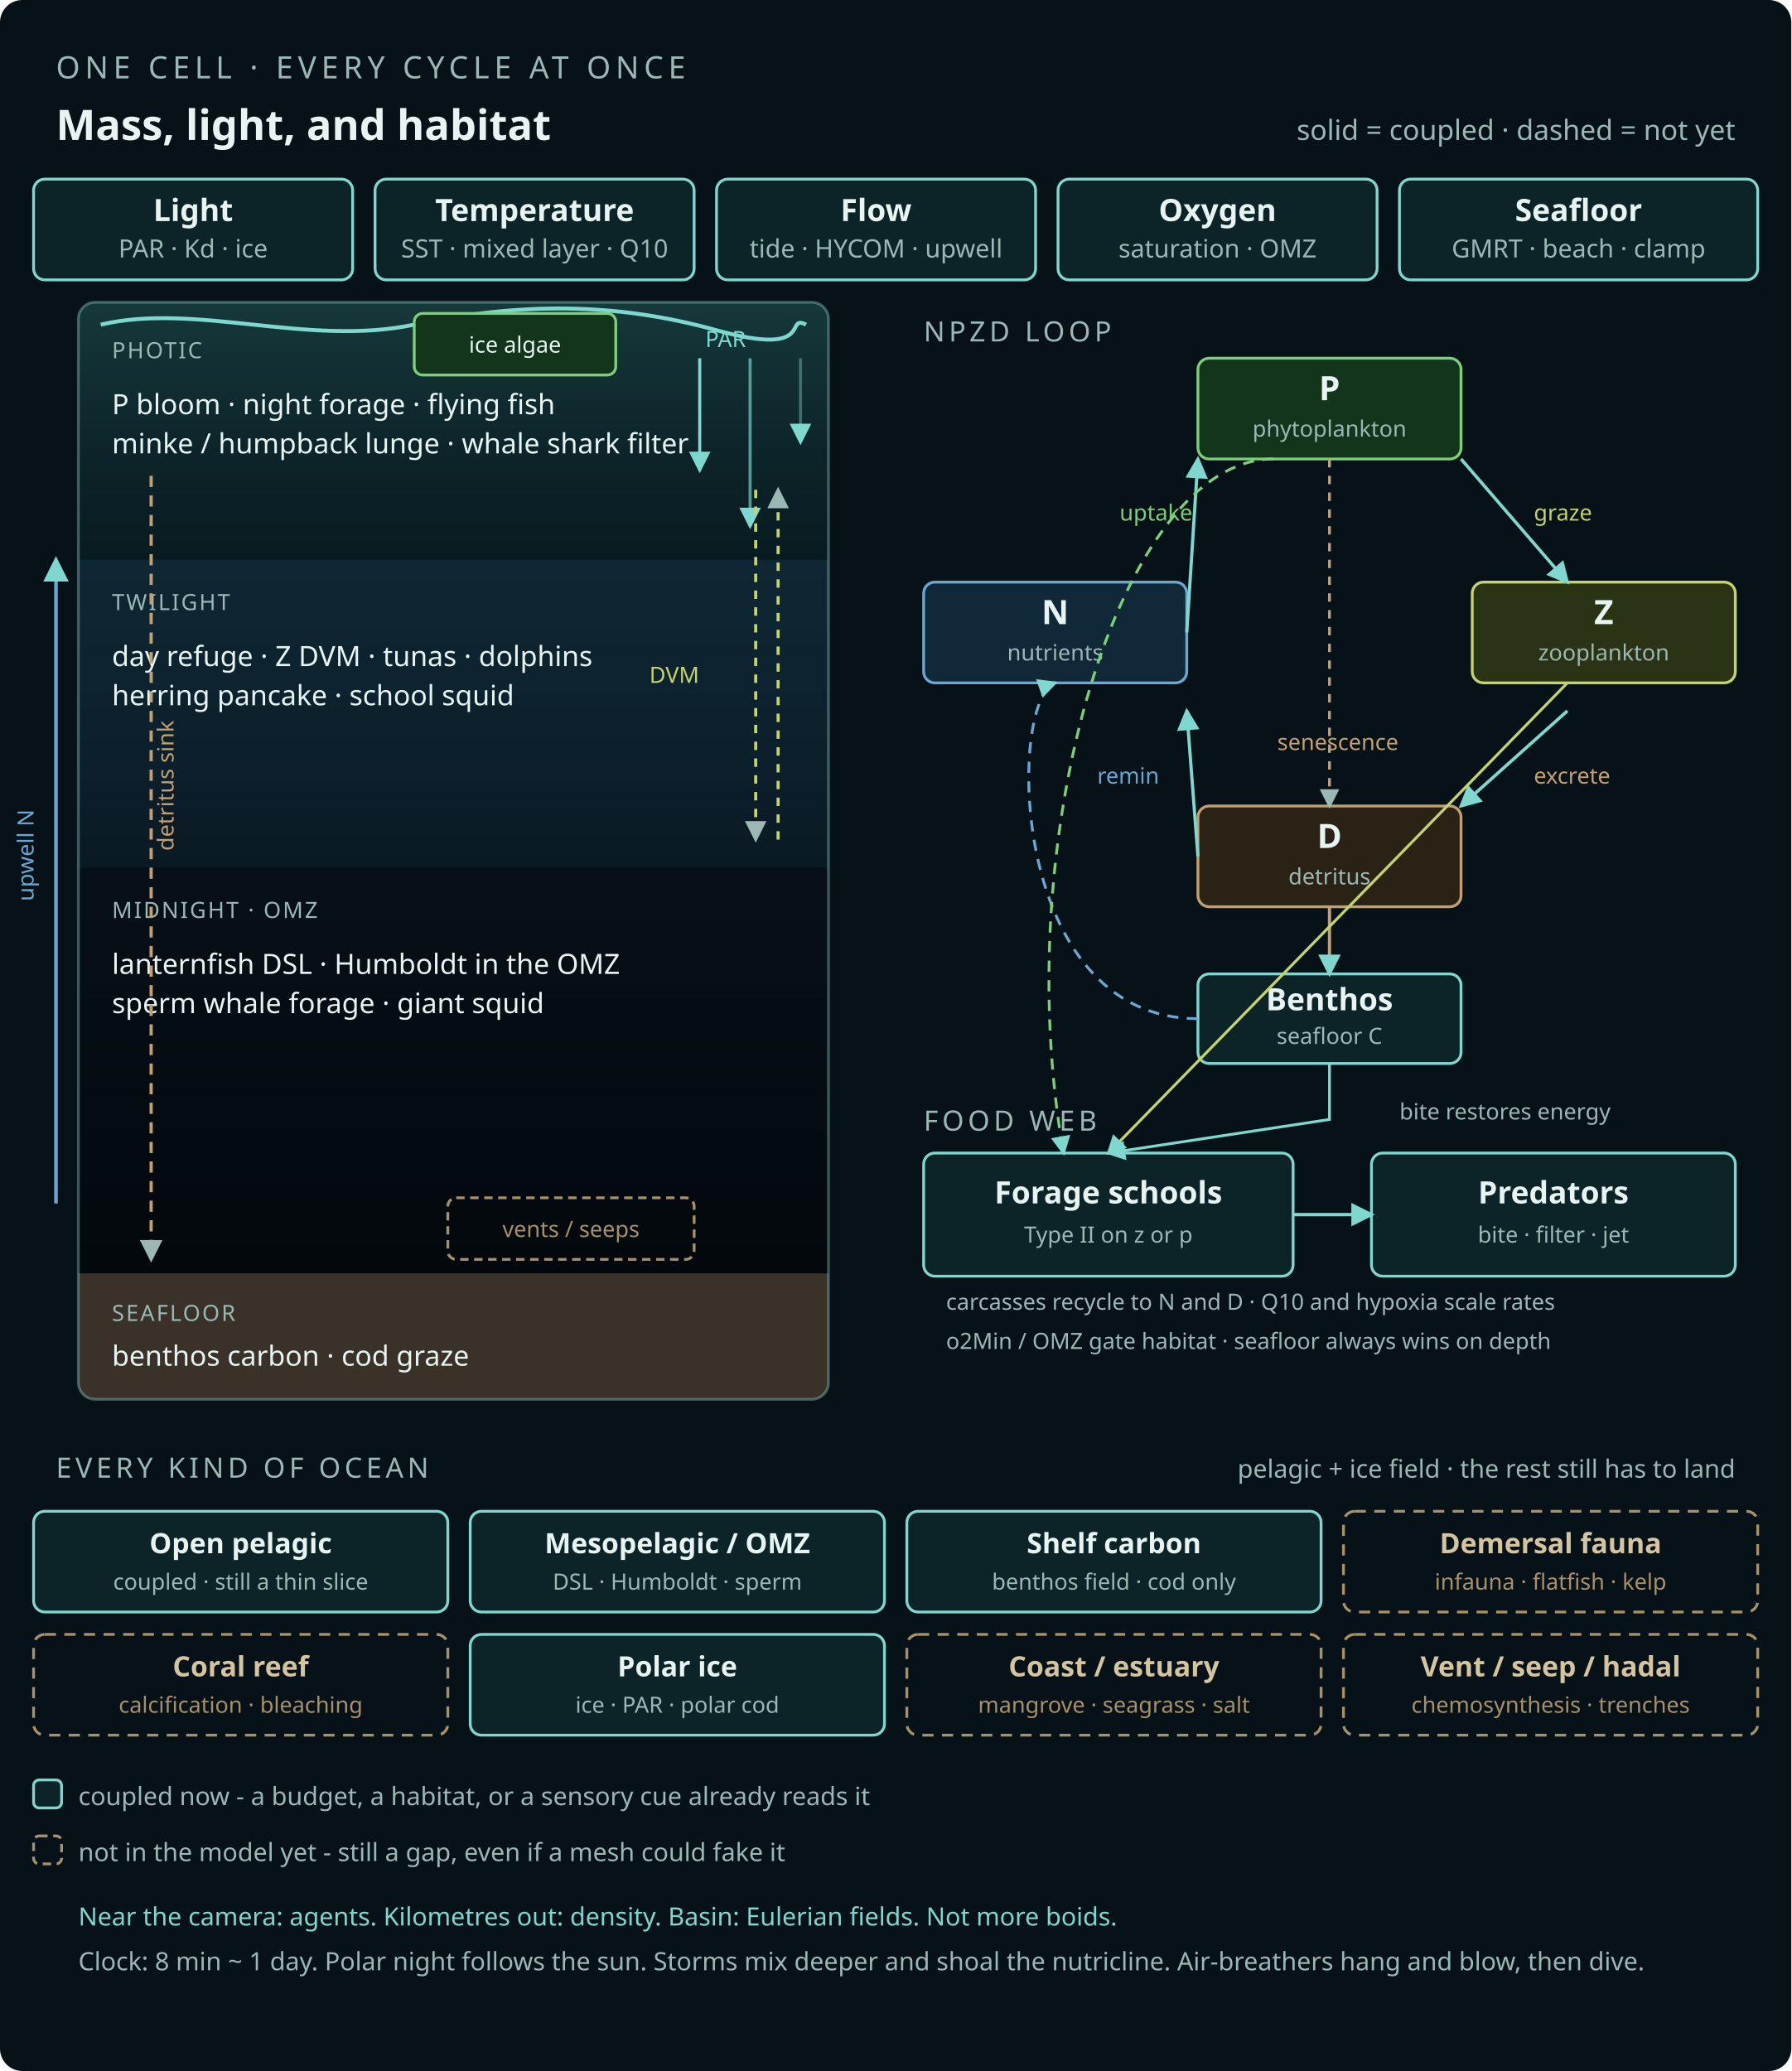
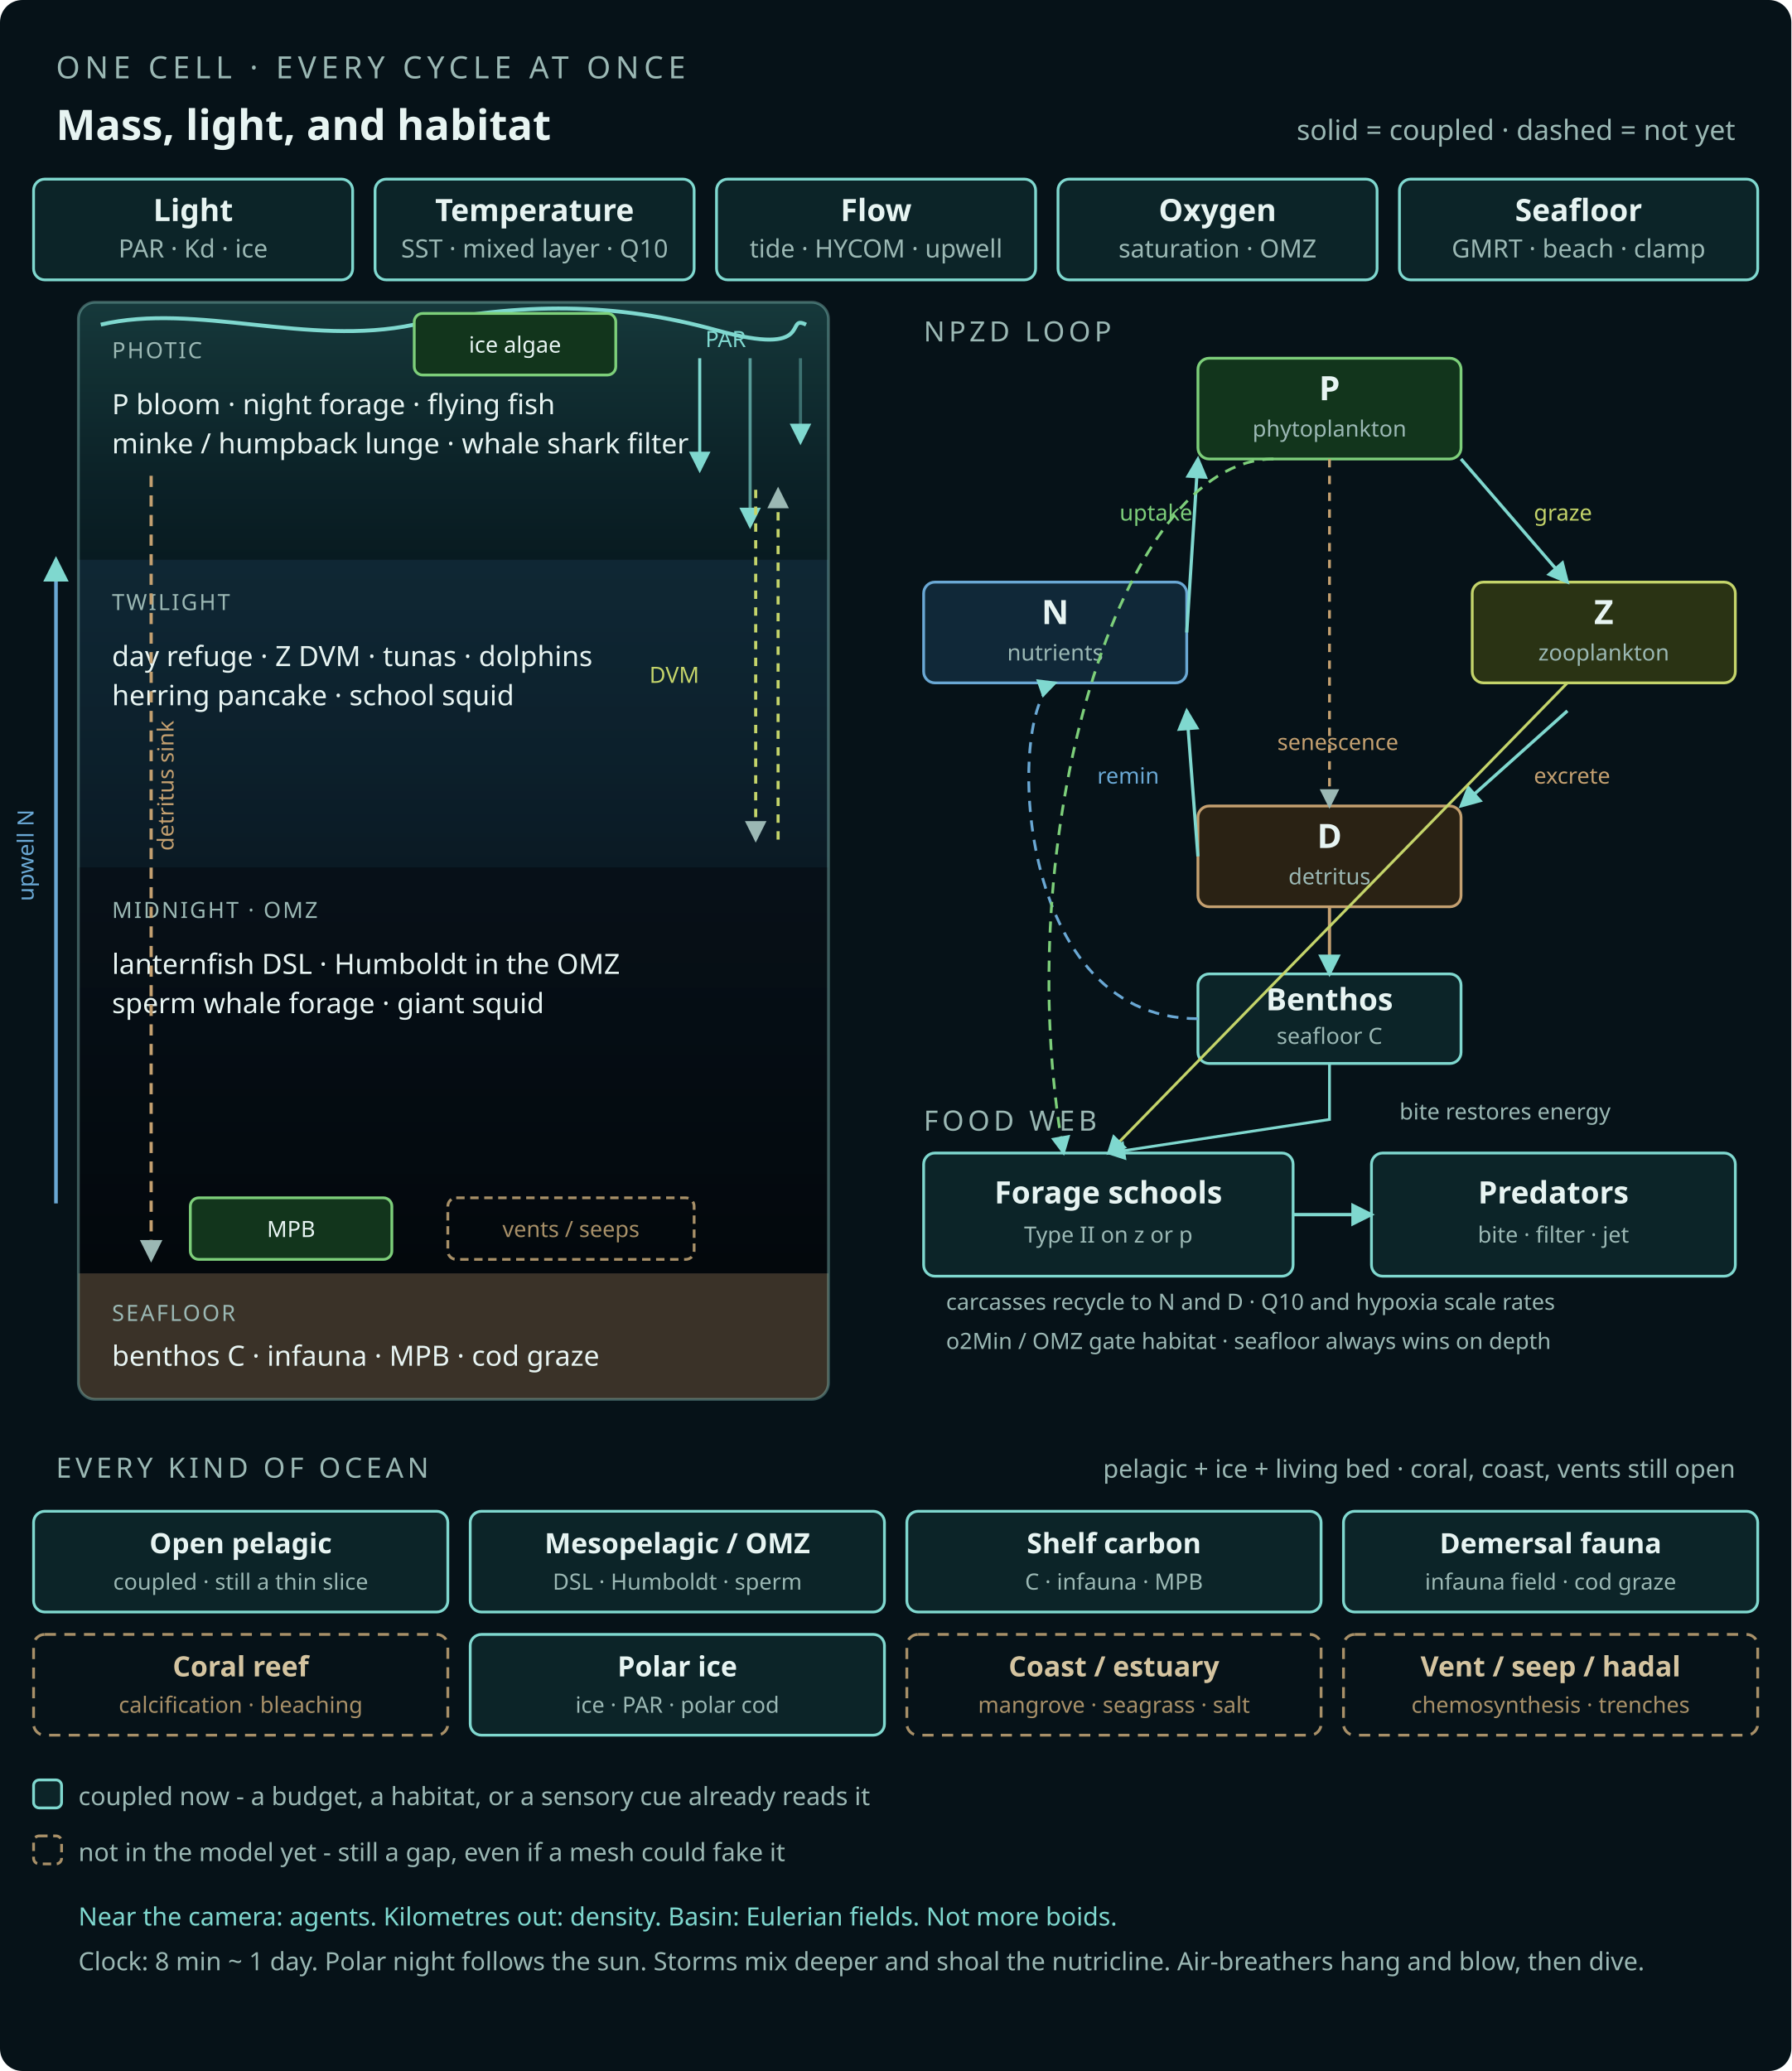
<svg xmlns="http://www.w3.org/2000/svg" viewBox="0 0 640 740" role="img" aria-labelledby="cycle-title cycle-desc">
  <defs>
    <marker id="arr" markerWidth="7" markerHeight="7" refX="6" refY="3.5" orient="auto">
      <path d="M0,0 L7,3.5 L0,7 Z" fill="#7fd8cf" />
    </marker>
    <marker id="arr-dim" markerWidth="7" markerHeight="7" refX="6" refY="3.5" orient="auto">
      <path d="M0,0 L7,3.5 L0,7 Z" fill="#9bb8b4" />
    </marker>
    <marker id="arr-gap" markerWidth="7" markerHeight="7" refX="6" refY="3.5" orient="auto">
      <path d="M0,0 L7,3.5 L0,7 Z" fill="#a89068" />
    </marker>
    <linearGradient id="photic" x1="0" y1="0" x2="0" y2="1">
      <stop offset="0" stop-color="#4ec4b8" stop-opacity="0.22" />
      <stop offset="1" stop-color="#1a5a62" stop-opacity="0.12" />
    </linearGradient>
    <linearGradient id="twilight" x1="0" y1="0" x2="0" y2="1">
      <stop offset="0" stop-color="#16384a" stop-opacity="0.55" />
      <stop offset="1" stop-color="#0b1c28" stop-opacity="0.75" />
    </linearGradient>
    <linearGradient id="midnight" x1="0" y1="0" x2="0" y2="1">
      <stop offset="0" stop-color="#071018" stop-opacity="0.88" />
      <stop offset="1" stop-color="#03080c" stop-opacity="1" />
    </linearGradient>
    <clipPath id="col">
      <rect x="28" y="108" width="268" height="392" rx="6" />
    </clipPath>
  </defs>
  <rect width="640" height="740" rx="8" fill="#061218" />
  <text x="20" y="28" fill="#9bb8b4" font-family="ui-sans-serif, system-ui, sans-serif" font-size="11" letter-spacing="0.16em">ONE CELL · EVERY CYCLE AT ONCE</text>
  <text x="20" y="50" fill="#e7f4f2" font-family="ui-sans-serif, system-ui, sans-serif" font-size="15" font-weight="600">Mass, light, and habitat</text>
  <text x="620" y="50" fill="#9bb8b4" font-family="ui-sans-serif, system-ui, sans-serif" font-size="10" text-anchor="end">solid = coupled · dashed = not yet</text>
  <g font-family="ui-sans-serif, system-ui, sans-serif">
    <rect x="12" y="64" width="114" height="36" rx="4" fill="#0c2428" stroke="#7fd8cf" />
    <text x="69" y="79" fill="#e7f4f2" font-size="11" font-weight="600" text-anchor="middle">Light</text>
    <text x="69" y="92" fill="#9bb8b4" font-size="9" text-anchor="middle">PAR · Kd · ice</text>
    <rect x="134" y="64" width="114" height="36" rx="4" fill="#0c2428" stroke="#7fd8cf" />
    <text x="191" y="79" fill="#e7f4f2" font-size="11" font-weight="600" text-anchor="middle">Temperature</text>
    <text x="191" y="92" fill="#9bb8b4" font-size="9" text-anchor="middle">SST · mixed layer · Q10</text>
    <rect x="256" y="64" width="114" height="36" rx="4" fill="#0c2428" stroke="#7fd8cf" />
    <text x="313" y="79" fill="#e7f4f2" font-size="11" font-weight="600" text-anchor="middle">Flow</text>
    <text x="313" y="92" fill="#9bb8b4" font-size="9" text-anchor="middle">tide · HYCOM · upwell</text>
    <rect x="378" y="64" width="114" height="36" rx="4" fill="#0c2428" stroke="#7fd8cf" />
    <text x="435" y="79" fill="#e7f4f2" font-size="11" font-weight="600" text-anchor="middle">Oxygen</text>
    <text x="435" y="92" fill="#9bb8b4" font-size="9" text-anchor="middle">saturation · OMZ</text>
    <rect x="500" y="64" width="128" height="36" rx="4" fill="#0c2428" stroke="#7fd8cf" />
    <text x="564" y="79" fill="#e7f4f2" font-size="11" font-weight="600" text-anchor="middle">Seafloor</text>
    <text x="564" y="92" fill="#9bb8b4" font-size="9" text-anchor="middle">GMRT · beach · clamp</text>
  </g>
  <g clip-path="url(#col)">
    <rect x="28" y="108" width="268" height="92" fill="url(#photic)" />
    <rect x="28" y="200" width="268" height="110" fill="url(#twilight)" />
    <rect x="28" y="310" width="268" height="145" fill="url(#midnight)" />
    <rect x="28" y="455" width="268" height="45" fill="#3a3228" />
  </g>
  <rect x="28" y="108" width="268" height="392" rx="6" fill="none" stroke="rgba(160,230,220,0.35)" />
  <path d="M36 116 C 70 108, 110 124, 148 116 S 220 108, 256 118 S 280 112, 288 116" fill="none" stroke="#7fd8cf" stroke-width="1.4" />
  <g font-family="ui-sans-serif, system-ui, sans-serif" fill="#9bb8b4" font-size="8" letter-spacing="0.08em">
    <text x="40" y="128">PHOTIC</text>
    <text x="40" y="218">TWILIGHT</text>
    <text x="40" y="328">MIDNIGHT · OMZ</text>
    <text x="40" y="472">SEAFLOOR</text>
  </g>
  <g font-family="ui-sans-serif, system-ui, sans-serif" fill="#e7f4f2" font-size="10">
    <text x="40" y="148">P bloom · night forage · flying fish</text>
    <text x="40" y="162">minke / humpback lunge · whale shark filter</text>
    <text x="40" y="238">day refuge · Z DVM · tunas · dolphins</text>
    <text x="40" y="252">herring pancake · school squid</text>
    <text x="40" y="348">lanternfish DSL · Humboldt in the OMZ</text>
    <text x="40" y="362">sperm whale forage · giant squid</text>
-     <text x="40" y="488" fill="#e7f4f2">benthos carbon · cod graze</text>
+     <text x="40" y="488" fill="#e7f4f2">benthos C · infauna · MPB · cod graze</text>
  </g>
  <g stroke="#7fd8cf" stroke-width="1.1" fill="none" marker-end="url(#arr)">
    <path d="M250 128 L250 168" />
    <path d="M268 128 L268 188" stroke-opacity="0.65" />
    <path d="M286 128 L286 158" stroke-opacity="0.4" />
  </g>
  <text x="252" y="124" fill="#7fd8cf" font-family="ui-sans-serif, system-ui, sans-serif" font-size="8">PAR</text>
  <path d="M270 175 L270 300" fill="none" stroke="#c4d46a" stroke-width="1.1" stroke-dasharray="3 3" marker-end="url(#arr-dim)" />
  <path d="M278 300 L278 175" fill="none" stroke="#c4d46a" stroke-width="1.1" stroke-dasharray="3 3" marker-end="url(#arr-dim)" />
  <text x="232" y="244" fill="#c4d46a" font-family="ui-sans-serif, system-ui, sans-serif" font-size="8">DVM</text>
  <path d="M54 170 L54 450" fill="none" stroke="#c4a070" stroke-width="1.15" stroke-dasharray="4 3" marker-end="url(#arr-dim)" />
  <text x="58" y="300" fill="#c4a070" font-family="ui-sans-serif, system-ui, sans-serif" font-size="8" transform="rotate(-90 62 300)">detritus sink</text>
  <path d="M20 430 L20 200" fill="none" stroke="#6aa8d4" stroke-width="1.3" marker-end="url(#arr)" />
  <text x="8" y="318" fill="#6aa8d4" font-family="ui-sans-serif, system-ui, sans-serif" font-size="8" transform="rotate(-90 12 318)">upwell N</text>
  <rect x="148" y="112" width="72" height="22" rx="3" fill="#12351c" stroke="#7dcf7a" />
  <text x="184" y="126" fill="#e7f4f2" font-family="ui-sans-serif, system-ui, sans-serif" font-size="8" text-anchor="middle">ice algae</text>
  <rect x="160" y="428" width="88" height="22" rx="3" fill="none" stroke="#a89068" stroke-dasharray="3 2" />
  <text x="204" y="442" fill="#a89068" font-family="ui-sans-serif, system-ui, sans-serif" font-size="8" text-anchor="middle">vents / seeps</text>
+   <rect x="68" y="428" width="72" height="22" rx="3" fill="#12351c" stroke="#7dcf7a" />
+   <text x="104" y="442" fill="#e7f4f2" font-family="ui-sans-serif, system-ui, sans-serif" font-size="8" text-anchor="middle">MPB</text>
  <text x="330" y="122" fill="#9bb8b4" font-family="ui-sans-serif, system-ui, sans-serif" font-size="10" letter-spacing="0.14em">NPZD LOOP</text>
  <rect x="428" y="128" width="94" height="36" rx="4" fill="#12351c" stroke="#7dcf7a" />
  <text x="475" y="143" fill="#e7f4f2" font-family="ui-sans-serif, system-ui, sans-serif" font-size="12" font-weight="600" text-anchor="middle">P</text>
  <text x="475" y="156" fill="#9bb8b4" font-family="ui-sans-serif, system-ui, sans-serif" font-size="8" text-anchor="middle">phytoplankton</text>
  <rect x="526" y="208" width="94" height="36" rx="4" fill="#2a3314" stroke="#c4d46a" />
  <text x="573" y="223" fill="#e7f4f2" font-family="ui-sans-serif, system-ui, sans-serif" font-size="12" font-weight="600" text-anchor="middle">Z</text>
  <text x="573" y="236" fill="#9bb8b4" font-family="ui-sans-serif, system-ui, sans-serif" font-size="8" text-anchor="middle">zooplankton</text>
  <rect x="428" y="288" width="94" height="36" rx="4" fill="#2a2214" stroke="#c4a070" />
  <text x="475" y="303" fill="#e7f4f2" font-family="ui-sans-serif, system-ui, sans-serif" font-size="12" font-weight="600" text-anchor="middle">D</text>
  <text x="475" y="316" fill="#9bb8b4" font-family="ui-sans-serif, system-ui, sans-serif" font-size="8" text-anchor="middle">detritus</text>
  <rect x="330" y="208" width="94" height="36" rx="4" fill="#102838" stroke="#6aa8d4" />
  <text x="377" y="223" fill="#e7f4f2" font-family="ui-sans-serif, system-ui, sans-serif" font-size="12" font-weight="600" text-anchor="middle">N</text>
  <text x="377" y="236" fill="#9bb8b4" font-family="ui-sans-serif, system-ui, sans-serif" font-size="8" text-anchor="middle">nutrients</text>
  <path d="M424 226 L428 164" fill="none" stroke="#7fd8cf" stroke-width="1.15" marker-end="url(#arr)" />
  <path d="M522 164 L560 208" fill="none" stroke="#7fd8cf" stroke-width="1.15" marker-end="url(#arr)" />
  <path d="M560 254 L522 288" fill="none" stroke="#7fd8cf" stroke-width="1.15" marker-end="url(#arr)" />
  <path d="M428 306 L424 254" fill="none" stroke="#7fd8cf" stroke-width="1.15" marker-end="url(#arr)" />
  <text x="400" y="186" fill="#7dcf7a" font-family="ui-sans-serif, system-ui, sans-serif" font-size="8">uptake</text>
  <text x="548" y="186" fill="#c4d46a" font-family="ui-sans-serif, system-ui, sans-serif" font-size="8">graze</text>
  <text x="548" y="280" fill="#c4a070" font-family="ui-sans-serif, system-ui, sans-serif" font-size="8">excrete</text>
  <text x="392" y="280" fill="#6aa8d4" font-family="ui-sans-serif, system-ui, sans-serif" font-size="8">remin</text>
  <path d="M475 164 L475 288" fill="none" stroke="#c4a070" stroke-width="1" stroke-dasharray="3 3" marker-end="url(#arr-dim)" />
  <text x="478" y="268" fill="#c4a070" font-family="ui-sans-serif, system-ui, sans-serif" font-size="8" text-anchor="middle">senescence</text>
  <rect x="428" y="348" width="94" height="32" rx="4" fill="#0c2428" stroke="#7fd8cf" />
  <text x="475" y="361" fill="#e7f4f2" font-family="ui-sans-serif, system-ui, sans-serif" font-size="11" font-weight="600" text-anchor="middle">Benthos</text>
  <text x="475" y="373" fill="#9bb8b4" font-family="ui-sans-serif, system-ui, sans-serif" font-size="8" text-anchor="middle">seafloor C</text>
  <path d="M475 324 L475 348" fill="none" stroke="#c4a070" stroke-width="1.15" marker-end="url(#arr)" />
  <path d="M428 364 C 360 364, 360 250, 377 244" fill="none" stroke="#6aa8d4" stroke-width="1" stroke-dasharray="4 3" marker-end="url(#arr)" />
  <text x="330" y="404" fill="#9bb8b4" font-family="ui-sans-serif, system-ui, sans-serif" font-size="10" letter-spacing="0.14em">FOOD WEB</text>
  <rect x="330" y="412" width="132" height="44" rx="4" fill="#0c2428" stroke="#7fd8cf" />
  <text x="396" y="430" fill="#e7f4f2" font-family="ui-sans-serif, system-ui, sans-serif" font-size="11" font-weight="600" text-anchor="middle">Forage schools</text>
  <text x="396" y="444" fill="#9bb8b4" font-family="ui-sans-serif, system-ui, sans-serif" font-size="8" text-anchor="middle">Type II on z or p</text>
  <rect x="490" y="412" width="130" height="44" rx="4" fill="#0c2428" stroke="#7fd8cf" />
  <text x="555" y="430" fill="#e7f4f2" font-family="ui-sans-serif, system-ui, sans-serif" font-size="11" font-weight="600" text-anchor="middle">Predators</text>
  <text x="555" y="444" fill="#9bb8b4" font-family="ui-sans-serif, system-ui, sans-serif" font-size="8" text-anchor="middle">bite · filter · jet</text>
  <path d="M462 434 L490 434" fill="none" stroke="#7fd8cf" stroke-width="1.2" marker-end="url(#arr)" />
  <path d="M560 244 L396 412" fill="none" stroke="#c4d46a" stroke-width="1" marker-end="url(#arr)" />
  <path d="M455 164 C 400 164, 360 300, 380 412" fill="none" stroke="#7dcf7a" stroke-width="1" stroke-dasharray="4 3" marker-end="url(#arr)" />
  <path d="M475 380 L475 400 L396 412" fill="none" stroke="#7fd8cf" stroke-width="1" marker-end="url(#arr)" />
  <text x="500" y="400" fill="#9bb8b4" font-family="ui-sans-serif, system-ui, sans-serif" font-size="8">bite restores energy</text>
  <text x="338" y="468" fill="#9bb8b4" font-family="ui-sans-serif, system-ui, sans-serif" font-size="8">carcasses recycle to N and D · Q10 and hypoxia scale rates</text>
  <text x="338" y="482" fill="#9bb8b4" font-family="ui-sans-serif, system-ui, sans-serif" font-size="8">o2Min / OMZ gate habitat · seafloor always wins on depth</text>
  <text x="20" y="528" fill="#9bb8b4" font-family="ui-sans-serif, system-ui, sans-serif" font-size="10" letter-spacing="0.14em">EVERY KIND OF OCEAN</text>
-   <text x="620" y="528" fill="#9bb8b4" font-family="ui-sans-serif, system-ui, sans-serif" font-size="9" text-anchor="end">pelagic + ice field · the rest still has to land</text>
+   <text x="620" y="528" fill="#9bb8b4" font-family="ui-sans-serif, system-ui, sans-serif" font-size="9" text-anchor="end">pelagic + ice + living bed · coral, coast, vents still open</text>
  <g font-family="ui-sans-serif, system-ui, sans-serif" font-size="10">
    <rect x="12" y="540" width="148" height="36" rx="4" fill="#0c2428" stroke="#7fd8cf" />
    <text x="86" y="555" fill="#e7f4f2" font-weight="600" text-anchor="middle">Open pelagic</text>
    <text x="86" y="568" fill="#9bb8b4" font-size="8" text-anchor="middle">coupled · still a thin slice</text>
    <rect x="168" y="540" width="148" height="36" rx="4" fill="#0c2428" stroke="#7fd8cf" />
    <text x="242" y="555" fill="#e7f4f2" font-weight="600" text-anchor="middle">Mesopelagic / OMZ</text>
    <text x="242" y="568" fill="#9bb8b4" font-size="8" text-anchor="middle">DSL · Humboldt · sperm</text>
    <rect x="324" y="540" width="148" height="36" rx="4" fill="#0c2428" stroke="#7fd8cf" />
    <text x="398" y="555" fill="#e7f4f2" font-weight="600" text-anchor="middle">Shelf carbon</text>
-     <text x="398" y="568" fill="#9bb8b4" font-size="8" text-anchor="middle">benthos field · cod only</text>
-     <rect x="480" y="540" width="148" height="36" rx="4" fill="none" stroke="#a89068" stroke-dasharray="4 3" />
-     <text x="554" y="555" fill="#d4c4a0" font-weight="600" text-anchor="middle">Demersal fauna</text>
-     <text x="554" y="568" fill="#a89068" font-size="8" text-anchor="middle">infauna · flatfish · kelp</text>
+     <text x="398" y="568" fill="#9bb8b4" font-size="8" text-anchor="middle">C · infauna · MPB</text>
+     <rect x="480" y="540" width="148" height="36" rx="4" fill="#0c2428" stroke="#7fd8cf" />
+     <text x="554" y="555" fill="#e7f4f2" font-weight="600" text-anchor="middle">Demersal fauna</text>
+     <text x="554" y="568" fill="#9bb8b4" font-size="8" text-anchor="middle">infauna field · cod graze</text>
    <rect x="12" y="584" width="148" height="36" rx="4" fill="none" stroke="#a89068" stroke-dasharray="4 3" />
    <text x="86" y="599" fill="#d4c4a0" font-weight="600" text-anchor="middle">Coral reef</text>
    <text x="86" y="612" fill="#a89068" font-size="8" text-anchor="middle">calcification · bleaching</text>
    <rect x="168" y="584" width="148" height="36" rx="4" fill="#0c2428" stroke="#7fd8cf" />
    <text x="242" y="599" fill="#e7f4f2" font-weight="600" text-anchor="middle">Polar ice</text>
    <text x="242" y="612" fill="#9bb8b4" font-size="8" text-anchor="middle">ice · PAR · polar cod</text>
    <rect x="324" y="584" width="148" height="36" rx="4" fill="none" stroke="#a89068" stroke-dasharray="4 3" />
    <text x="398" y="599" fill="#d4c4a0" font-weight="600" text-anchor="middle">Coast / estuary</text>
    <text x="398" y="612" fill="#a89068" font-size="8" text-anchor="middle">mangrove · seagrass · salt</text>
    <rect x="480" y="584" width="148" height="36" rx="4" fill="none" stroke="#a89068" stroke-dasharray="4 3" />
    <text x="554" y="599" fill="#d4c4a0" font-weight="600" text-anchor="middle">Vent / seep / hadal</text>
    <text x="554" y="612" fill="#a89068" font-size="8" text-anchor="middle">chemosynthesis · trenches</text>
  </g>
  <g font-family="ui-sans-serif, system-ui, sans-serif" font-size="9" fill="#9bb8b4">
    <rect x="12" y="636" width="10" height="10" rx="2" fill="#0c2428" stroke="#7fd8cf" />
    <text x="28" y="645">coupled now - a budget, a habitat, or a sensory cue already reads it</text>
    <rect x="12" y="656" width="10" height="10" rx="2" fill="none" stroke="#a89068" stroke-dasharray="3 2" />
    <text x="28" y="665">not in the model yet - still a gap, even if a mesh could fake it</text>
    <text x="28" y="688" fill="#7fd8cf">Near the camera: agents. Kilometres out: density. Basin: Eulerian fields. Not more boids.</text>
    <text x="28" y="704" fill="#9bb8b4">Clock: 8 min ~ 1 day. Polar night follows the sun. Storms mix deeper and shoal the nutricline. Air-breathers hang and blow, then dive.</text>
  </g>
</svg>
